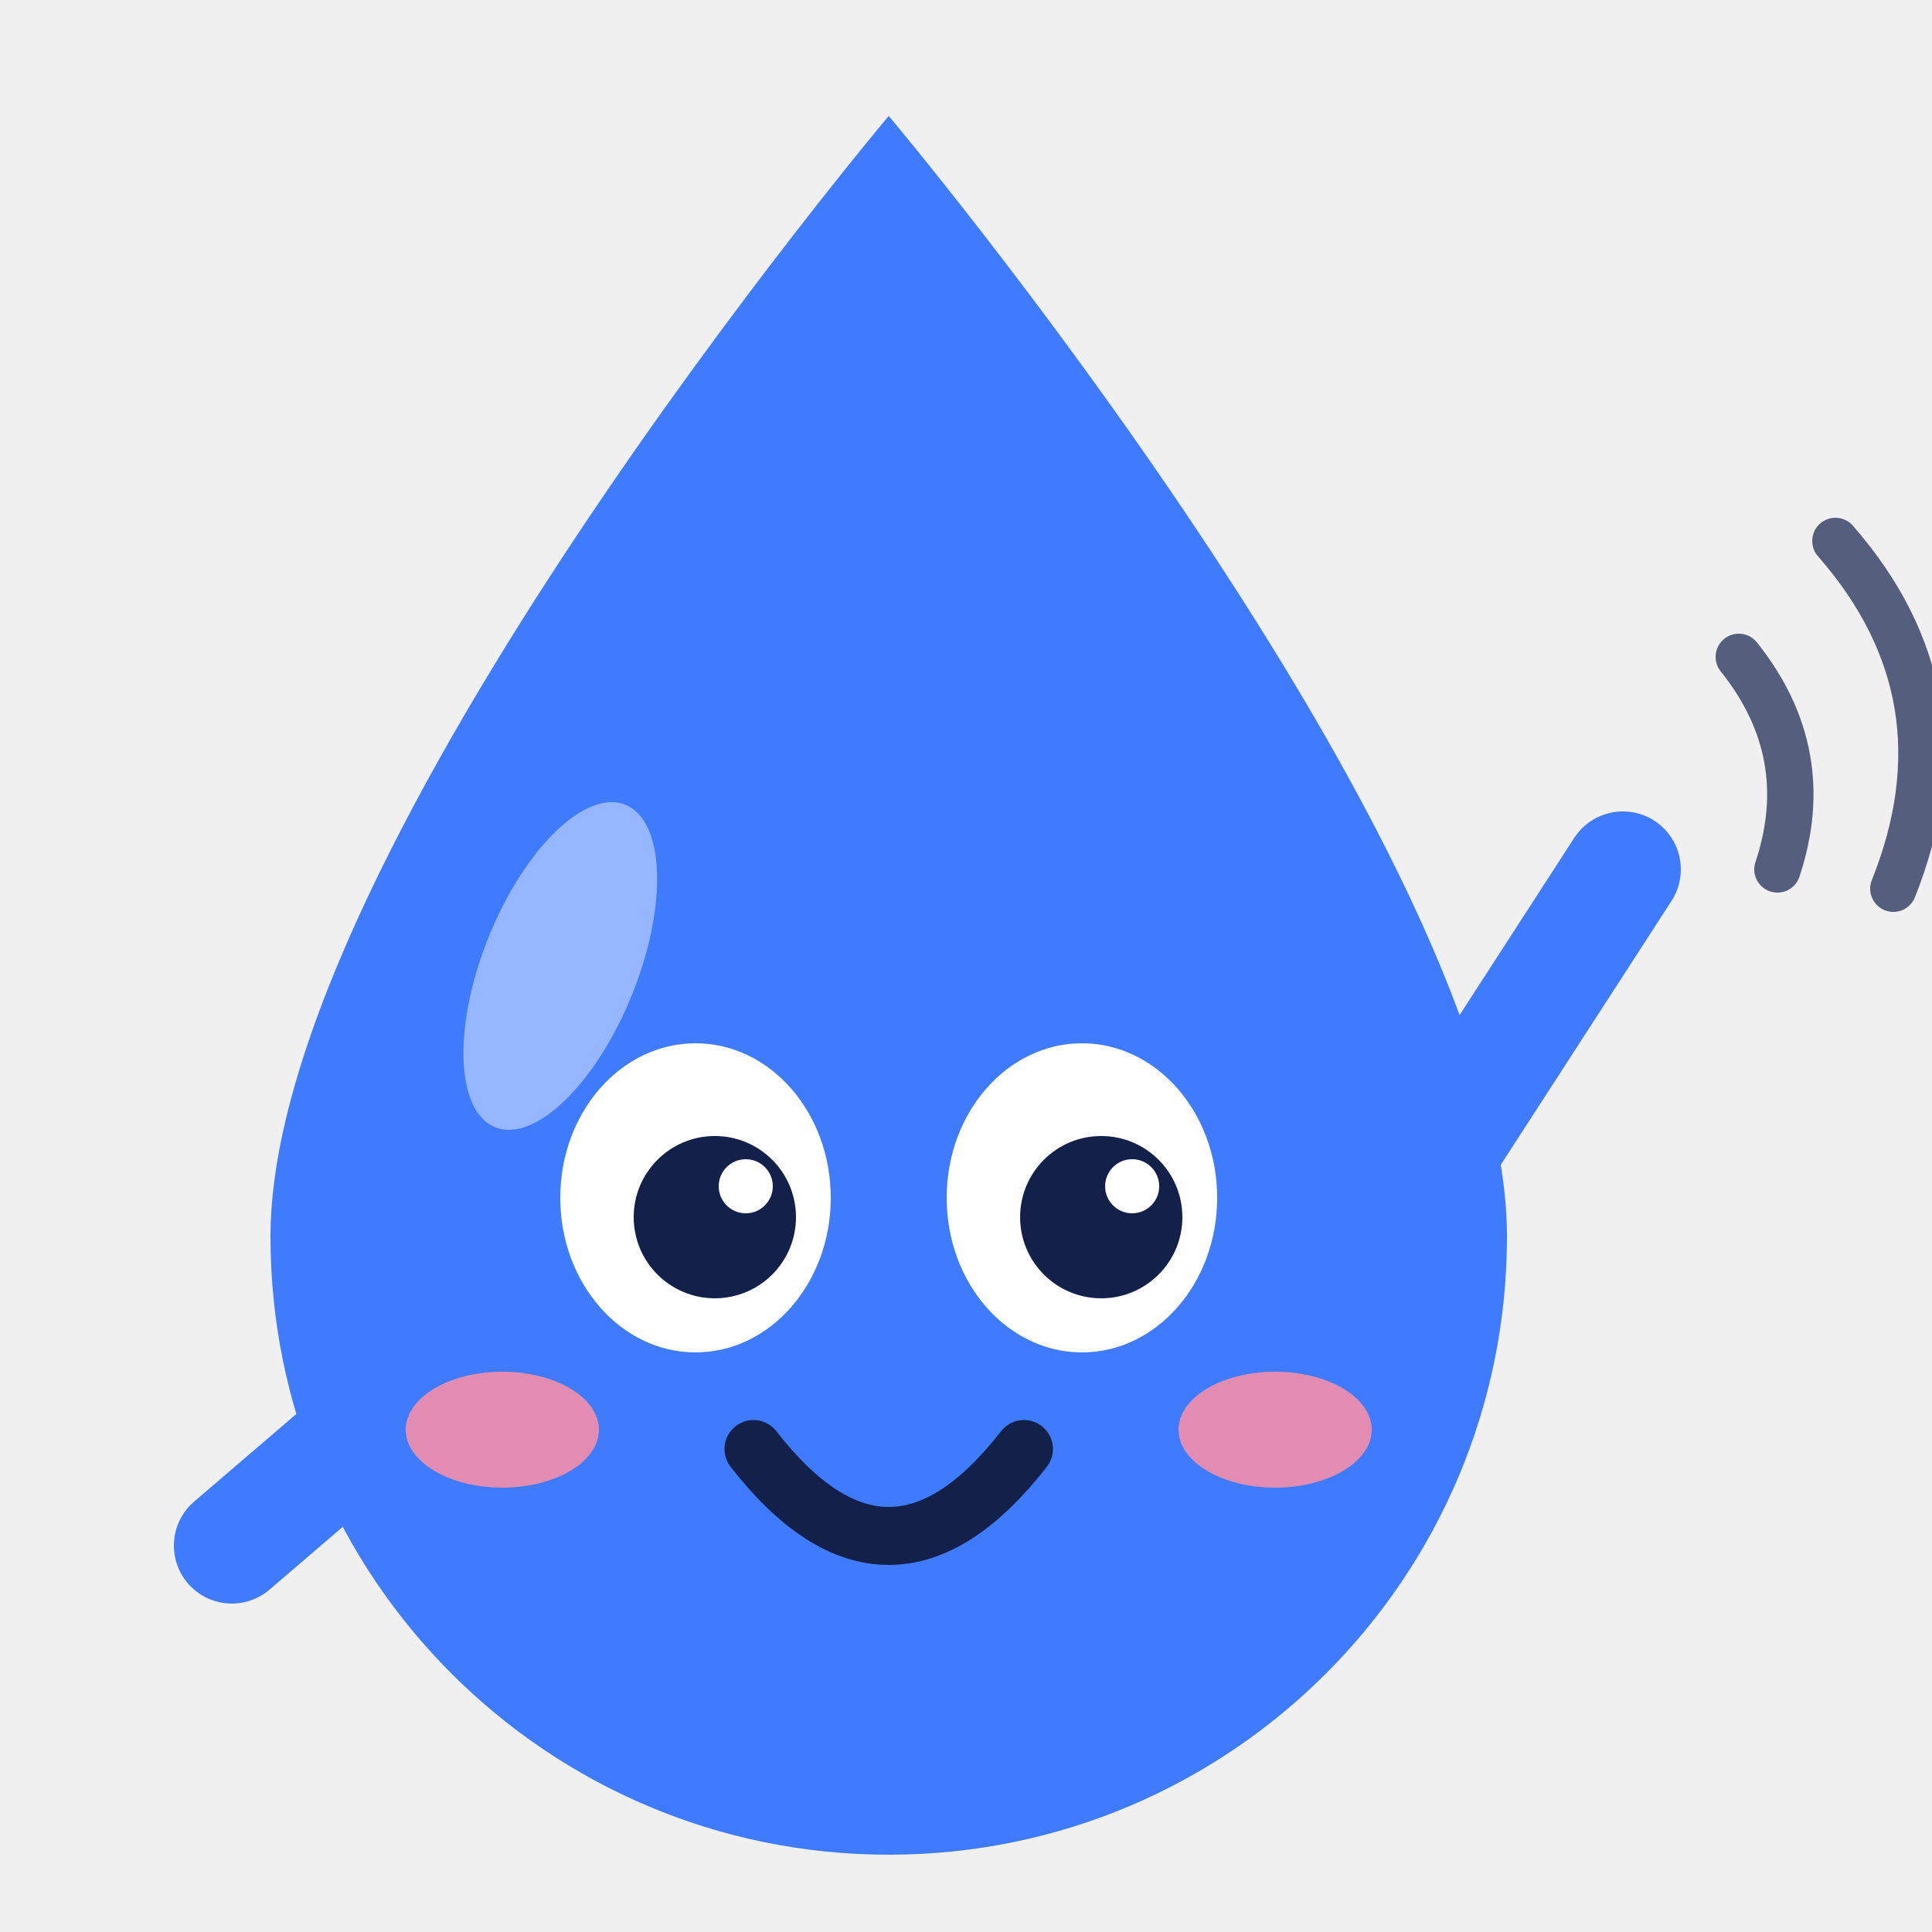
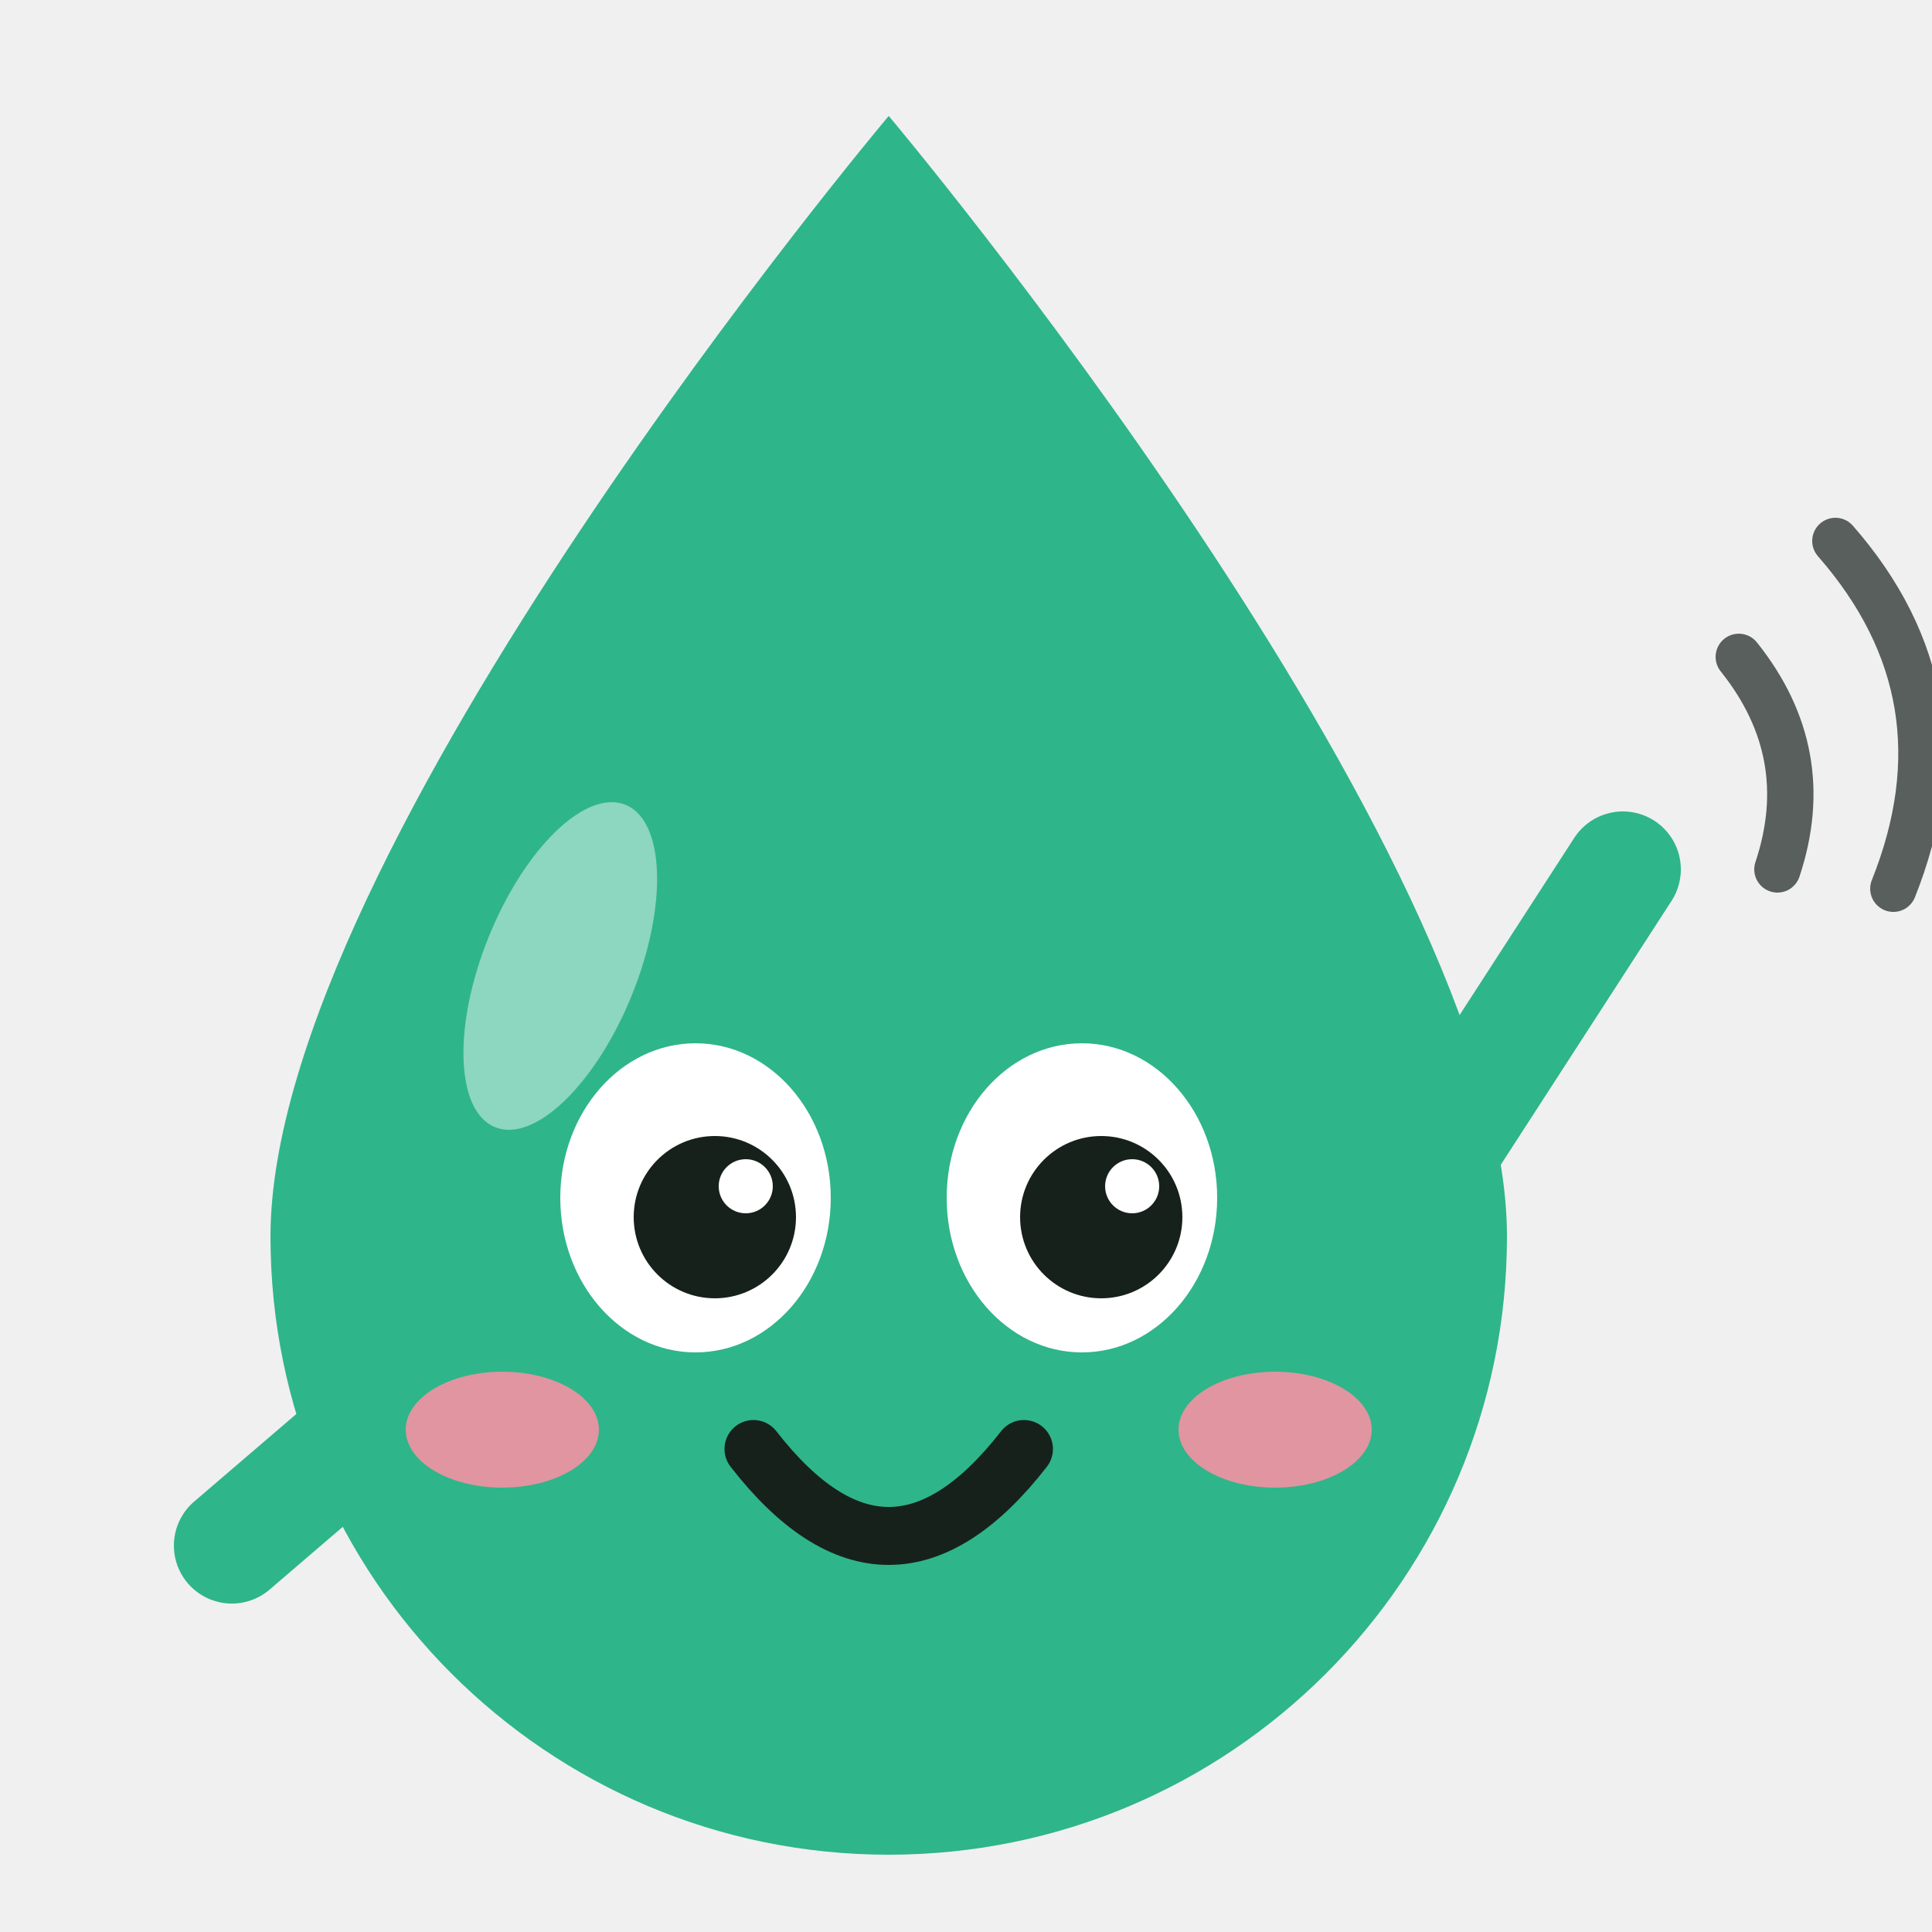
<svg xmlns="http://www.w3.org/2000/svg" viewBox="0 0 100 100">
-   <path fill="none" stroke="#3F7BFF" stroke-width="6" stroke-linecap="round" d="M73 62l11-17M19 74l-7 6" />
-   <path id="prop" fill="none" stroke="#13204A" stroke-width="2.4" stroke-linecap="round" opacity=".7" d="M90 34q4 5 2 11M95 28q7 8 3 18" />
-   <path fill="#3F7BFF" d="M46 6S14 44 14 64a32 32 0 0 0 64 0C78 44 46 6 46 6Z" />
+   <path fill="none" stroke="#2FB58A" stroke-width="6" stroke-linecap="round" d="M73 62l11-17M19 74l-7 6" />
+   <path id="prop" fill="none" stroke="#17211C" stroke-width="2.4" stroke-linecap="round" opacity=".7" d="M90 34q4 5 2 11M95 28q7 8 3 18" />
+   <path fill="#2FB58A" d="M46 6S14 44 14 64a32 32 0 0 0 64 0C78 44 46 6 46 6Z" />
  <ellipse cx="29" cy="50" rx="4" ry="9" fill="#fff" opacity=".45" transform="rotate(22 29 50)" />
  <ellipse cx="36" cy="62" rx="7" ry="8" fill="#fff" />
  <ellipse cx="56" cy="62" rx="7" ry="8" fill="#fff" />
-   <circle cx="37" cy="63" r="4.2" fill="#13204A" />
-   <circle cx="57" cy="63" r="4.2" fill="#13204A" />
+   <circle cx="37" cy="63" r="4.2" fill="#17211C" />
+   <circle cx="57" cy="63" r="4.2" fill="#17211C" />
  <circle cx="38.6" cy="61.4" r="1.4" fill="#fff" />
  <circle cx="58.6" cy="61.4" r="1.4" fill="#fff" />
  <ellipse cx="26" cy="74" rx="5" ry="3" fill="#FF8FA3" opacity=".85" />
  <ellipse cx="66" cy="74" rx="5" ry="3" fill="#FF8FA3" opacity=".85" />
-   <path d="M39 75q7 9 14 0" fill="none" stroke="#13204A" stroke-width="3" stroke-linecap="round" />
+   <path d="M39 75q7 9 14 0" fill="none" stroke="#17211C" stroke-width="3" stroke-linecap="round" />
</svg>
